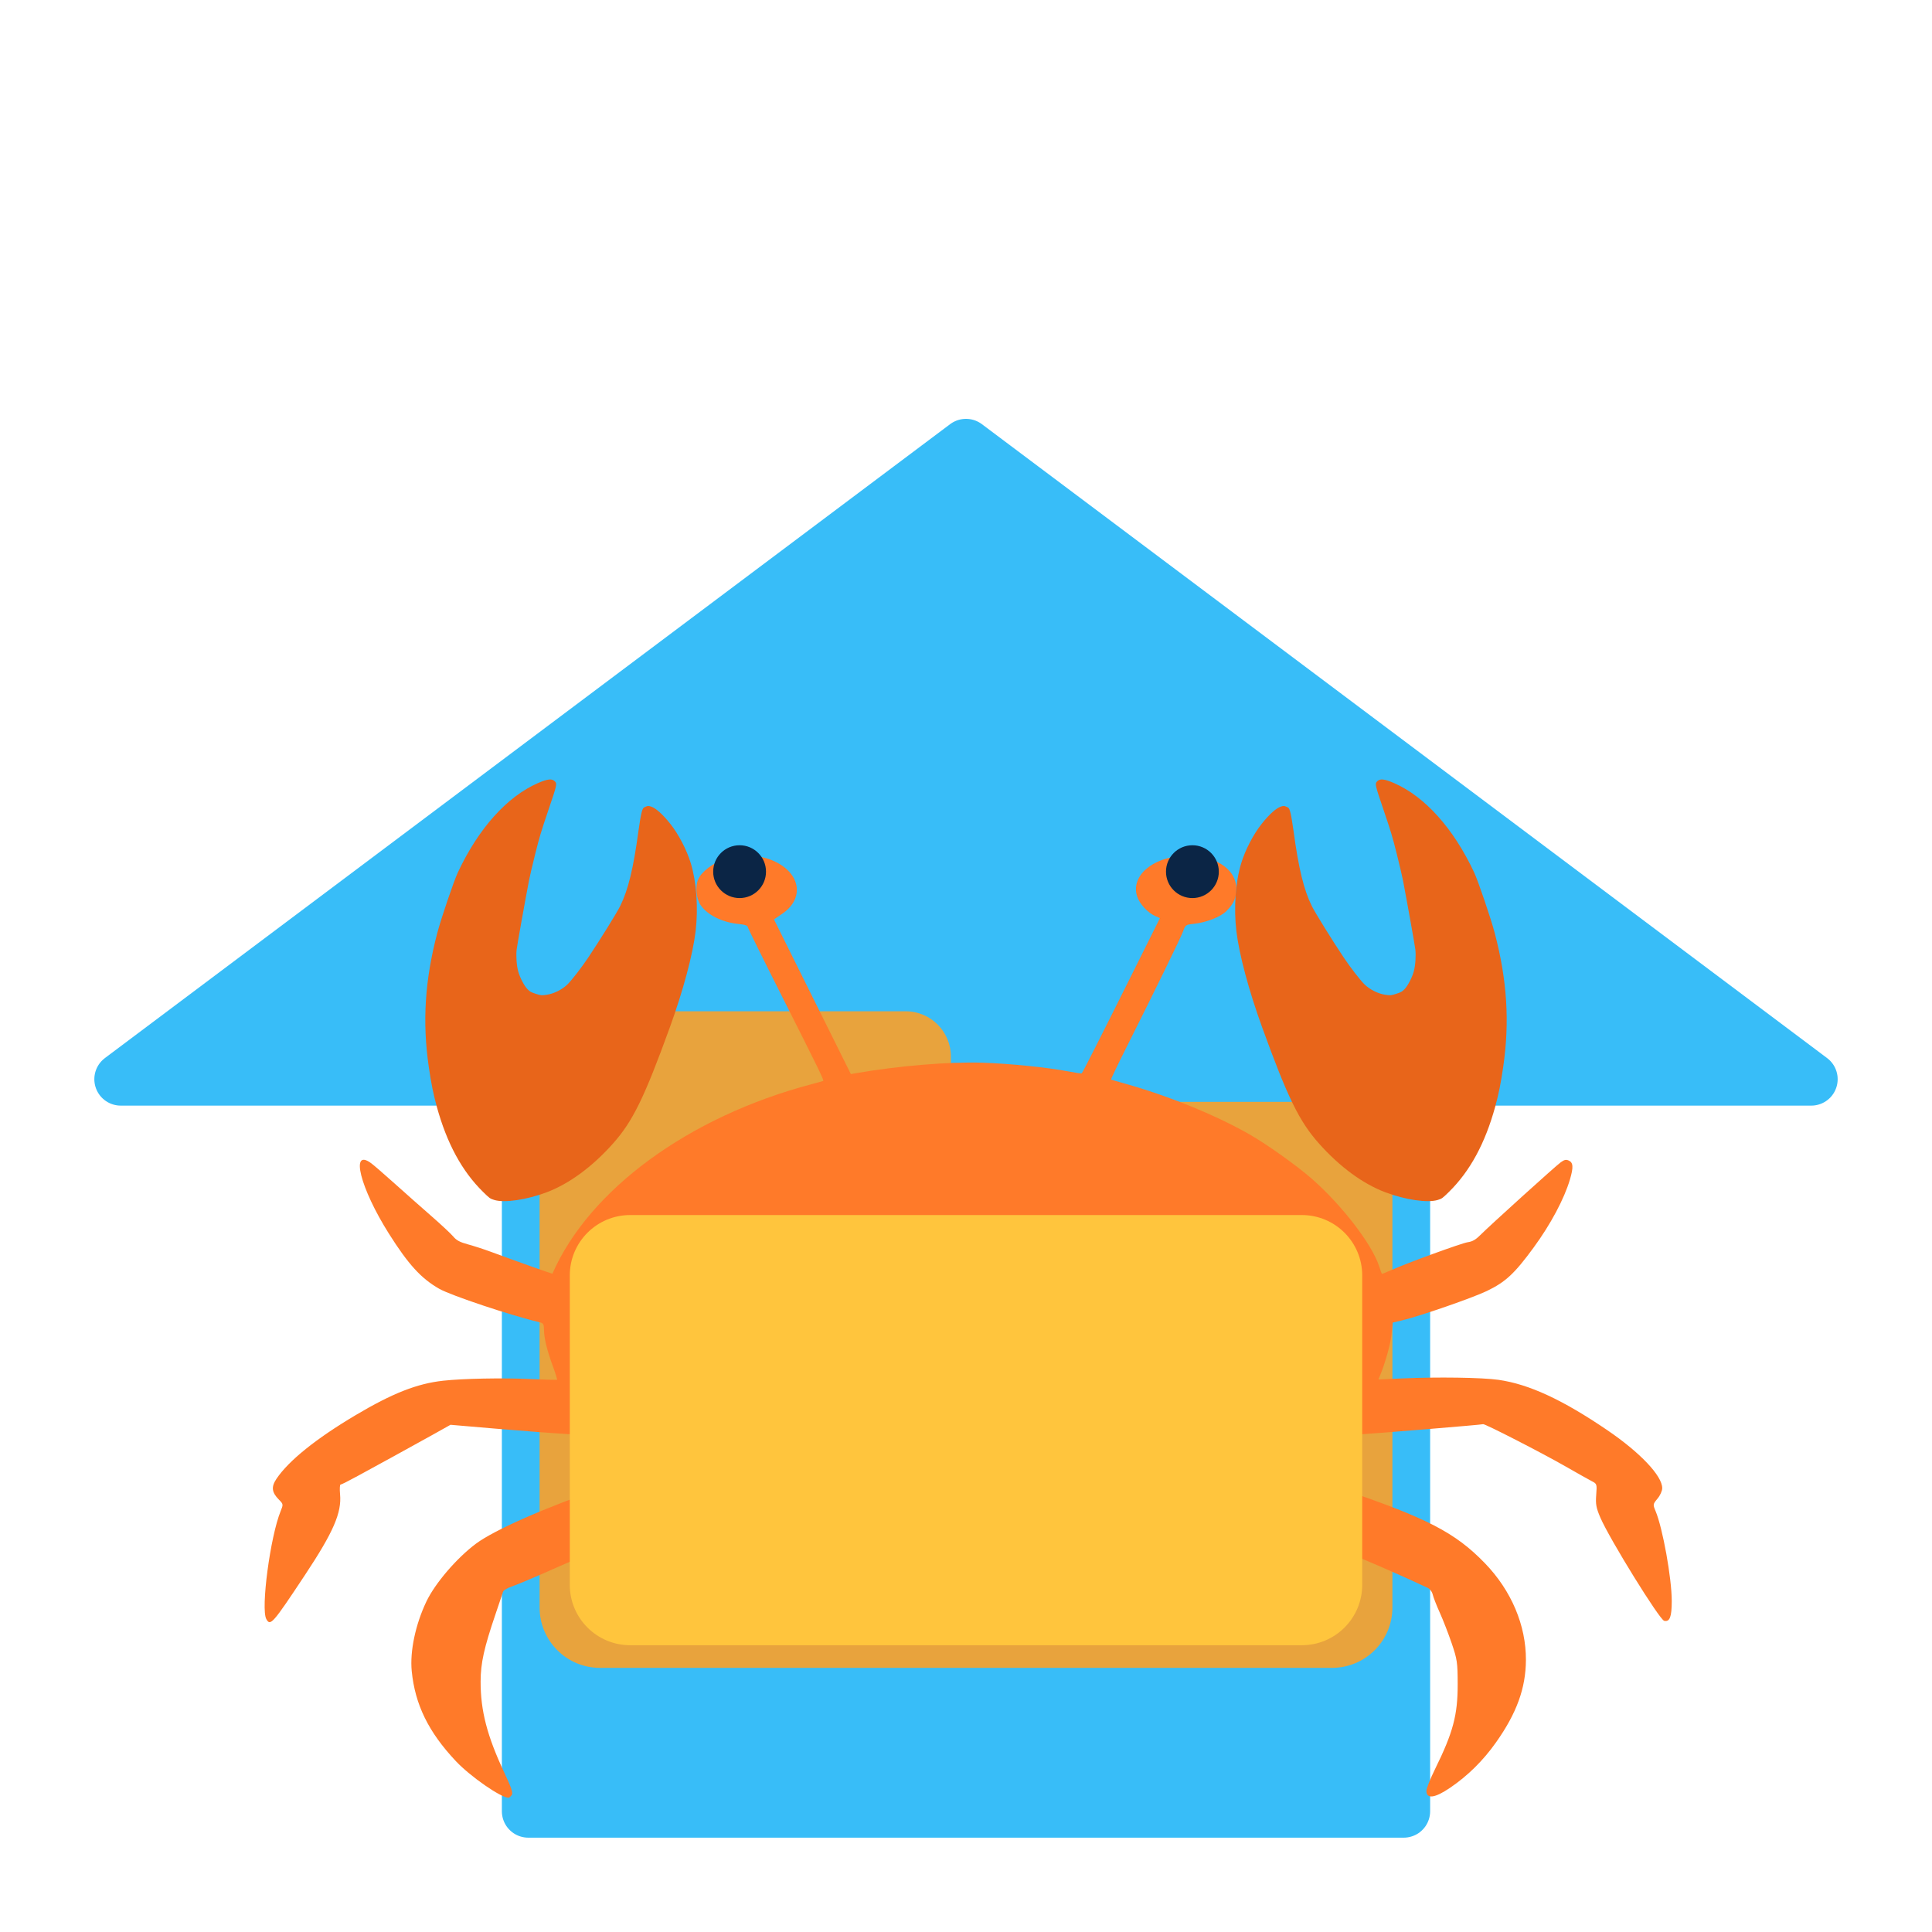
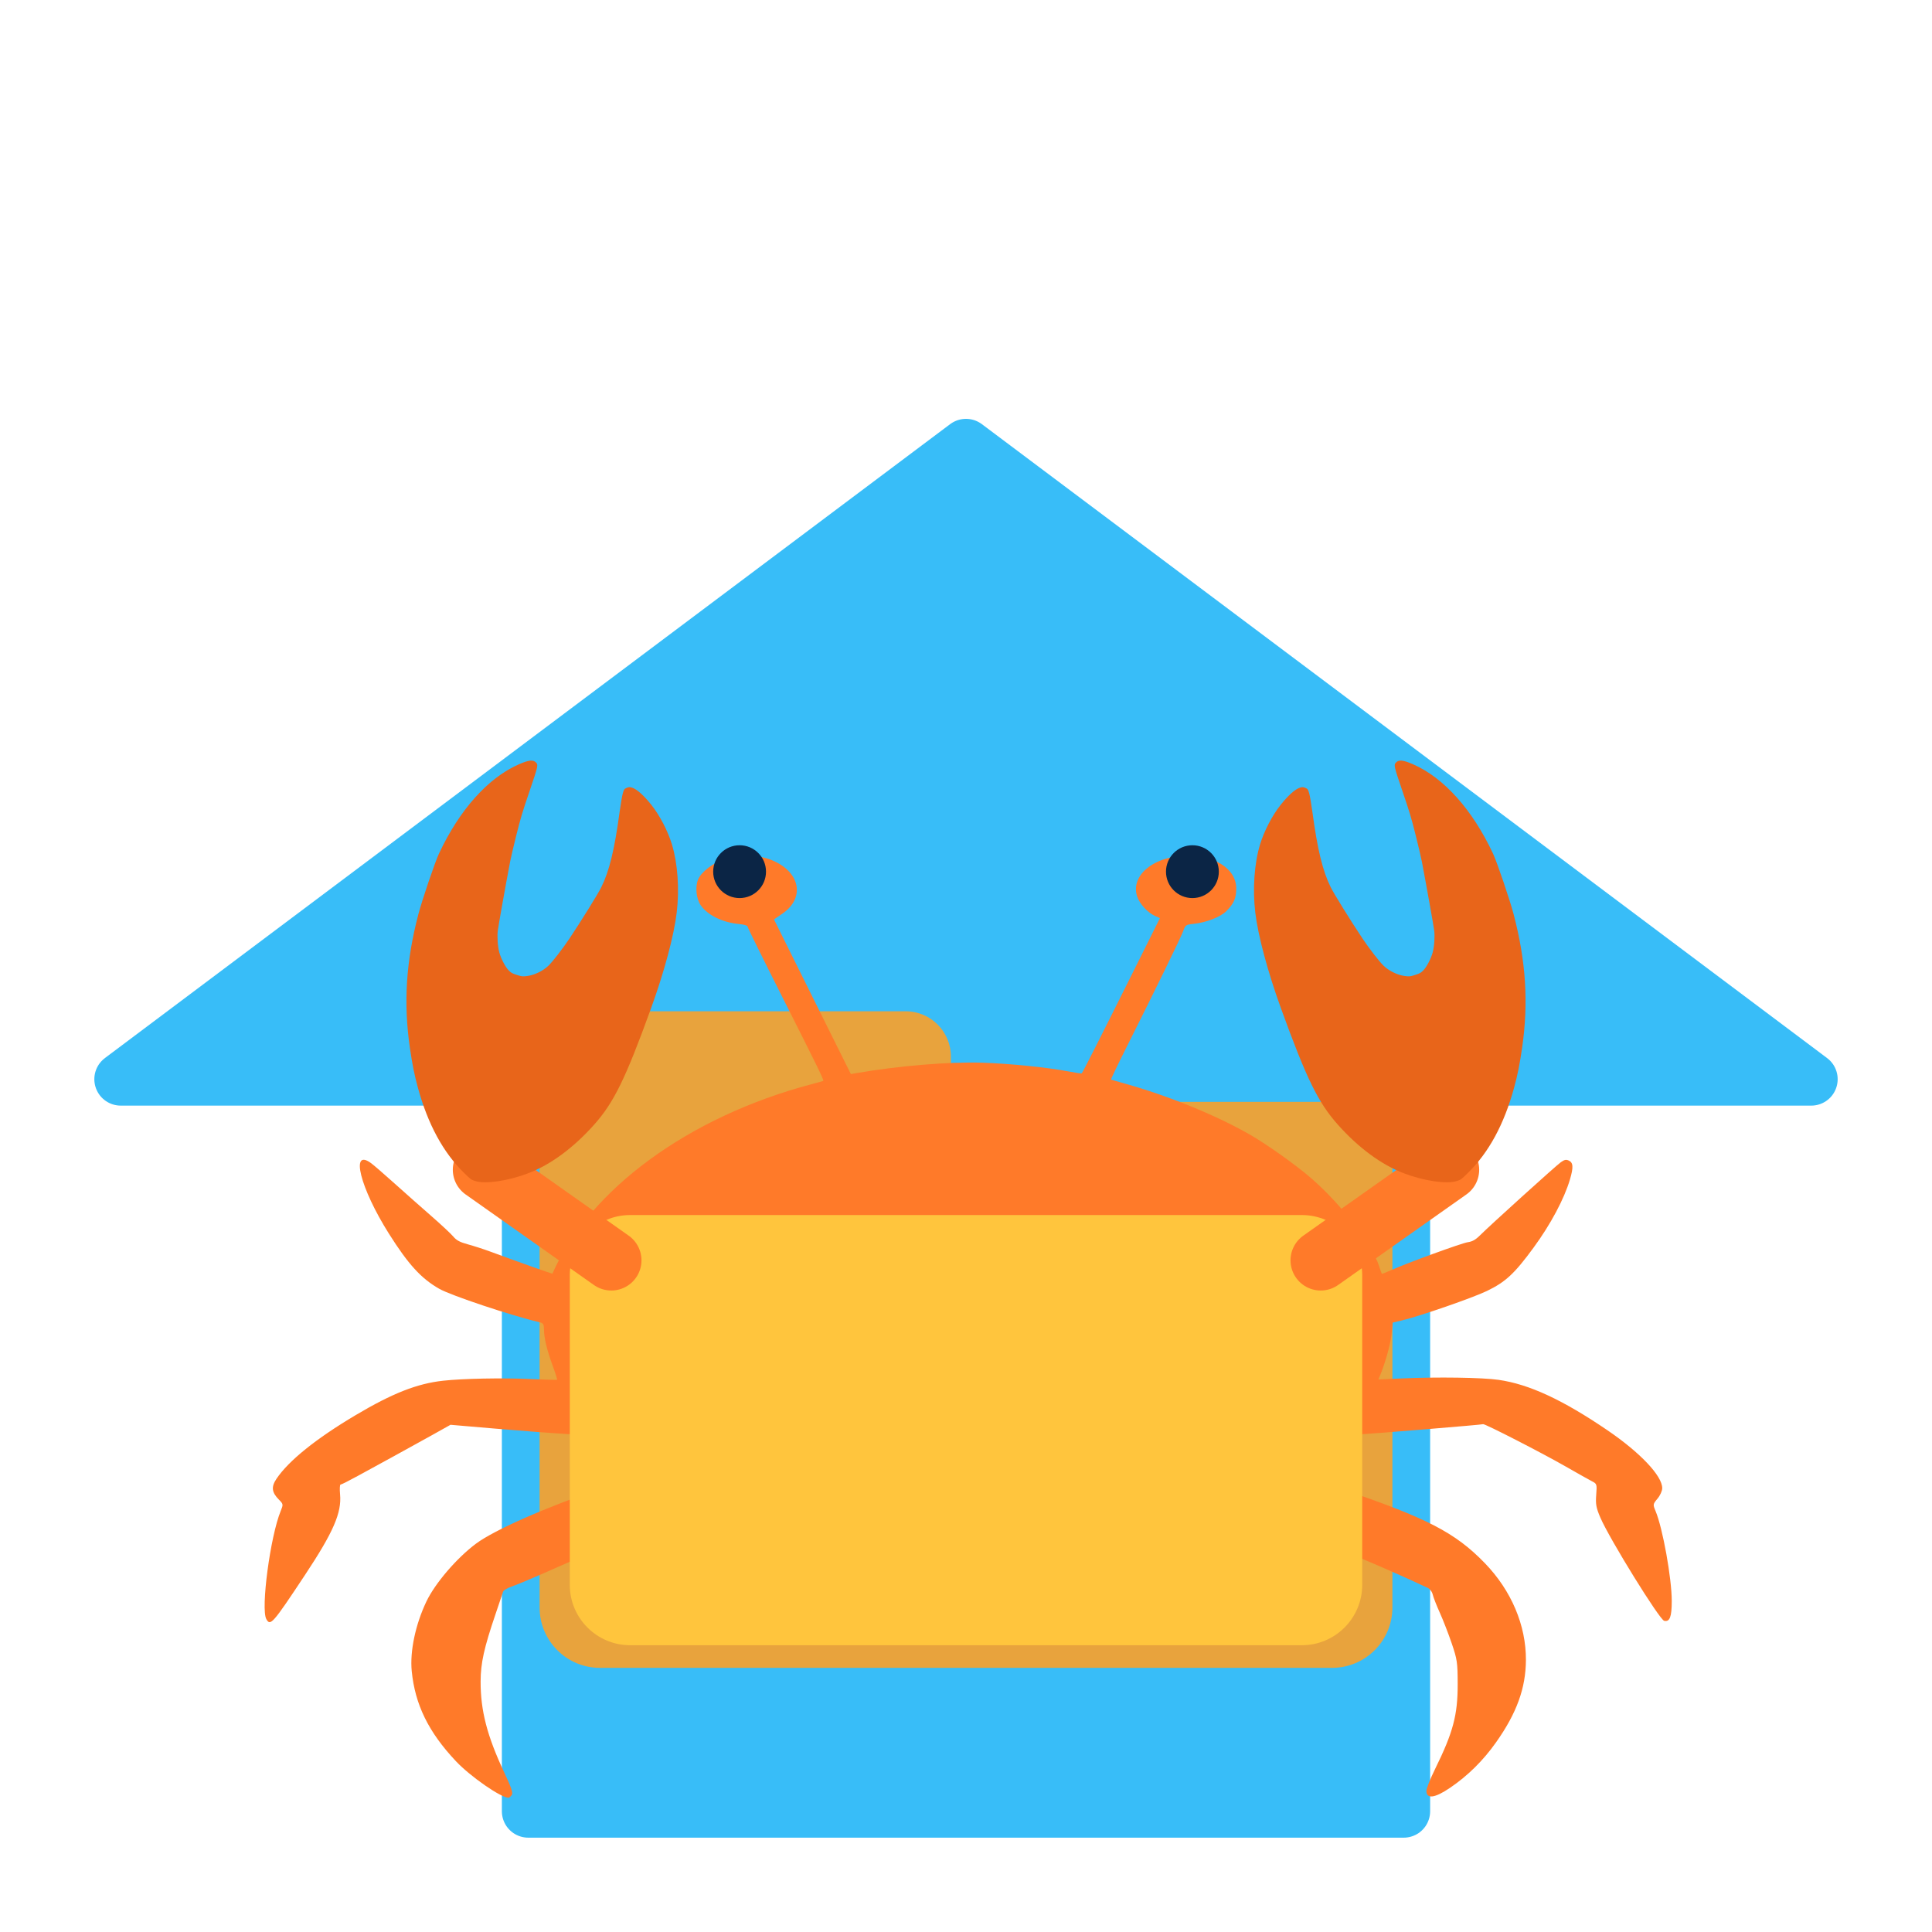
<svg xmlns="http://www.w3.org/2000/svg" viewBox="0 0 512 512" width="512" height="512">
  <path d="M256 118 L480 286 H372 V480 H140 V286 H32 Z" fill="#38BDF8" stroke="#38BDF8" stroke-width="14" stroke-linejoin="round" />
  <rect x="160" y="268" width="92" height="32" rx="12" fill="#E8A33D" />
  <rect x="143" y="292" width="226" height="150" rx="16" fill="#E8A33D" />
  <g fill="#FF7A29" transform="translate(-2.0,179.9) scale(0.504,0.3444)">
    <path d="M 385.462 138.366 C 379.171 141.295, 372.670 148.536, 371.011 154.462 C 369.417 160.155, 370.091 169.384, 372.461 174.320 C 376.090 181.881, 383.914 187.478, 392.497 188.655 C 395.017 189, 397 189.805, 397 190.484 C 397 191.150, 405.365 215.951, 415.588 245.598 C 434.707 301.039, 437.365 309.029, 436.818 309.430 C 436.643 309.559, 433.800 310.711, 430.500 311.990 C 366.087 336.965, 313.856 392.911, 294.429 457.738 C 294.363 457.959, 275.367 448.061, 261.500 440.580 C 258.200 438.800, 253.025 436.357, 250 435.151 C 245.755 433.460, 243.998 432.083, 242.301 429.120 C 241.091 427.007, 235.910 419.929, 230.788 413.390 C 225.666 406.850, 217.024 395.650, 211.582 388.500 C 206.141 381.350, 200.550 374.262, 199.158 372.750 C 187.944 360.570, 193.332 391.879, 208.494 427 C 218.707 450.657, 225.407 461.394, 234.912 469.332 C 241.183 474.570, 272.891 490.027, 288.250 495.333 C 289.587 495.794, 290.002 497.066, 290.008 500.719 C 290.018 507.229, 291.548 516.507, 294.639 528.802 C 296.064 534.468, 297.065 539.223, 296.865 539.368 C 296.664 539.514, 290.200 539.240, 282.500 538.760 C 267.511 537.825, 247.349 538.411, 236.975 540.081 C 223.284 542.286, 210.353 549.727, 191 566.536 C 170.154 584.642, 155.713 601.648, 149.314 615.626 C 146.491 621.792, 146.838 626.009, 150.628 631.594 C 152.941 635.002, 152.972 635.294, 151.567 640.310 C 146.085 659.878, 141.017 715.653, 144.006 723.516 C 146.141 729.131, 147.301 727.193, 164.362 689.500 C 179.264 656.580, 183.691 641.674, 182.781 627.495 C 182.517 623.373, 182.638 620, 183.050 620 C 183.462 620, 187.584 616.962, 192.210 613.250 C 196.836 609.538, 205.319 602.753, 211.060 598.173 C 216.802 593.593, 225.853 586.280, 231.173 581.921 L 240.846 573.997 264.460 576.953 C 277.448 578.580, 294.618 580.466, 302.614 581.145 L 317.154 582.381 318.971 585.940 C 321.545 590.982, 331.523 604.808, 335.779 609.232 C 337.754 611.284, 339.174 613.113, 338.935 613.297 C 338.696 613.480, 330.721 617.537, 321.214 622.311 C 290.891 637.538, 263.891 654.938, 254.255 665.464 C 244.108 676.547, 232.734 695.965, 228.167 710 C 222.413 727.684, 219.444 748.299, 220.461 763.500 C 222.189 789.296, 229.299 810.516, 243.704 832.870 C 251.337 844.713, 267.380 861, 271.415 861 C 271.698 861, 272.411 860.101, 272.999 859.002 C 273.849 857.413, 273.043 853.808, 269.059 841.390 C 260.102 813.468, 256.639 793.916, 256.682 771.500 C 256.710 757.347, 258.484 745.638, 264.564 719.500 C 266.483 711.250, 268.250 703.585, 268.491 702.466 C 268.750 701.266, 270.793 699.527, 273.476 698.224 C 275.977 697.009, 286.612 690.397, 297.110 683.531 C 307.608 676.665, 321.891 668.157, 328.849 664.625 C 335.807 661.092, 348.047 654.887, 356.049 650.836 L 370.598 643.470 379.549 649.271 C 402.879 664.390, 434.871 677.472, 462.071 683.014 C 485.105 687.709, 520.167 689.441, 541.500 686.939 C 580.997 682.306, 615.172 670.020, 646.363 649.237 C 653.342 644.587, 657.666 642.290, 658.382 642.853 C 659.459 643.700, 664.647 646.473, 690.500 660.017 C 707.751 669.055, 732.751 684.426, 754.613 699.436 C 755.874 700.302, 756.977 702.452, 757.347 704.767 C 757.688 706.902, 759.348 713.115, 761.036 718.574 C 762.723 724.033, 765.524 734.575, 767.259 742 C 770.174 754.474, 770.416 756.868, 770.437 773.500 C 770.468 797.352, 768.037 810.718, 758.530 838.958 C 756.039 846.360, 754 853.871, 754 855.649 C 754 862.151, 758.426 861.308, 766.492 853.268 C 775.798 843.991, 783.798 832.427, 790.542 818.500 C 801.458 795.959, 806.241 776.706, 806.317 755 C 806.410 728.313, 798.661 701.559, 784.733 680.478 C 769.184 656.944, 754.138 645.561, 709.250 623.375 C 697.563 617.599, 688 612.695, 688 612.478 C 688 612.261, 691.188 608.128, 695.084 603.292 C 698.980 598.456, 703.811 591.740, 705.820 588.367 L 709.472 582.233 716.986 581.575 C 728.627 580.554, 783.374 573.959, 783.809 573.525 C 784.439 572.894, 814.562 595.480, 827 605.909 C 833.325 611.212, 839.675 616.433, 841.111 617.510 C 843.640 619.407, 843.708 619.736, 843.277 627.984 C 842.904 635.124, 843.260 637.951, 845.480 645.484 C 850.341 661.983, 876.568 724.023, 879.028 724.843 C 881.959 725.820, 883 721.812, 882.999 709.559 C 882.997 692.105, 878.237 653.429, 874.481 640.350 C 873.048 635.358, 873.079 635.066, 875.489 630.850 C 876.900 628.381, 877.981 624.891, 877.988 622.779 C 878.019 613.305, 866.398 595.344, 849.088 578.109 C 825.583 554.707, 807.960 542.774, 791.930 539.407 C 783.308 537.596, 759.702 537.090, 741.116 538.318 L 728.731 539.136 729.406 536.818 C 732.184 527.283, 735.128 512.017, 735.652 504.435 L 736.277 495.371 741.389 493.577 C 750.732 490.298, 778.394 476.259, 785.763 471.057 C 795.625 464.095, 800.293 457.750, 810.375 437.609 C 819.322 419.734, 826.445 400.196, 829.465 385.248 C 831.385 375.748, 831.211 372.147, 828.761 370.613 C 827.367 369.740, 826.546 370.018, 824.628 372.012 C 822.050 374.691, 787.478 420.457, 782.207 428.169 C 779.868 431.590, 778.145 433.016, 775.758 433.504 C 772.540 434.162, 743.599 449.626, 735.130 455.212 C 732.727 456.797, 730.670 457.960, 730.559 457.797 C 730.449 457.634, 729.815 455.050, 729.152 452.056 C 725.377 435.020, 709.458 404.776, 693.593 384.500 C 685.565 374.240, 669.933 357.989, 660.695 350.300 C 642.913 335.500, 618.065 320.704, 595.500 311.478 C 591.650 309.904, 588.351 308.515, 588.168 308.393 C 587.986 308.270, 591.514 297.444, 596.008 284.335 C 611.695 238.581, 624.748 199.461, 626.032 194.352 C 627.281 189.382, 627.467 189.182, 631.413 188.571 C 638.285 187.508, 645.704 183.296, 648.845 178.675 C 652.770 172.901, 654 168.759, 654 161.318 C 654 145.776, 642.098 135.080, 626.078 136.227 C 609.695 137.399, 598.429 151.934, 601.896 167.426 C 603.194 173.224, 607.404 179.908, 611.414 182.536 L 613.868 184.143 600.526 223.322 C 582.638 275.850, 573.194 303.140, 572.748 303.585 C 572.546 303.788, 569.257 303.076, 565.440 302.003 C 554.660 298.974, 534.798 296.042, 520.500 295.369 C 502.881 294.539, 476.355 297.768, 453.932 303.472 L 451.364 304.126 431.150 244.621 L 410.936 185.116 415.312 180.741 C 428.384 167.669, 424.127 145.822, 407 138.079 C 400.668 135.216, 391.978 135.331, 385.462 138.366" />
  </g>
  <rect x="151" y="322" width="210" height="114" rx="16" fill="#FFC53D" />
-   <g fill="#E8651A" transform="translate(28,-26) rotate(-72 100 322) translate(48.0,242.4) scale(0.1688)">
+   <g stroke="#FF7A29" stroke-width="16" stroke-linecap="round">
+     <line x1="162" y1="334" x2="128" y2="310" />
+     <line x1="350" y1="334" x2="384" y2="310" />
+   </g>
+   <g fill="#E8651A" transform="translate(23,-31) rotate(-72 100 322) translate(48.0,242.4) scale(0.1688)">
    <path d="M 560 314.076 C 483.768 318.510, 420.715 334.684, 356.694 366.225 C 333.385 377.708, 318.172 386.270, 301 397.568 C 251.168 430.355, 216.846 466.498, 196.195 507.934 C 189.792 520.783, 189.502 521.676, 189.552 528.434 C 189.676 545.154, 205.550 577.232, 226.700 603.500 C 250.292 632.801, 286.518 658.814, 331 678.393 C 373.978 697.310, 414.908 703.127, 533 707.103 C 593.897 709.153, 652.607 706.060, 688.500 698.910 C 724.745 691.690, 761.992 676.622, 787.500 658.859 C 805.650 646.221, 825.001 626.545, 836.697 608.837 C 847.111 593.069, 853 579.766, 853 572.009 C 853 567.919, 852.479 566.449, 850.077 563.766 C 847.288 560.649, 846.843 560.506, 840.327 560.629 C 836.572 560.700, 823.375 562.600, 811 564.851 C 751.886 575.603, 717.535 578.203, 689.358 574.057 C 677.568 572.323, 629.875 560.604, 597.352 551.451 C 579.354 546.386, 555.134 537.705, 546.841 533.347 C 536.604 527.968, 526.364 517.539, 521.342 507.378 C 517.738 500.085, 517.501 499.044, 517.509 490.552 C 517.517 482.525, 517.845 480.878, 520.400 476.006 C 523.819 469.485, 534.127 458.985, 542.500 453.493 C 550.506 448.242, 564.664 442.519, 574.500 440.559 C 581.318 439.200, 648.028 429.995, 683.500 425.519 C 689.550 424.755, 708.675 423.150, 726 421.951 C 753.305 420.062, 762.816 419.845, 797.420 420.324 C 840.024 420.913, 841.440 420.783, 843.970 416.055 C 847.006 410.383, 844.180 404.018, 833.067 391.500 C 798.020 352.020, 736.577 324.849, 661 315.409 C 645.952 313.529, 583.554 312.706, 560 314.076" />
  </g>
-   <g fill="#E8651A" transform="translate(512,0) scale(-1,1) translate(28,-26) rotate(-72 100 322) translate(48.0,242.4) scale(0.1688)">
+   <g fill="#E8651A" transform="translate(512,0) scale(-1,1) translate(23,-31) rotate(-72 100 322) translate(48.0,242.4) scale(0.1688)">
    <path d="M 560 314.076 C 483.768 318.510, 420.715 334.684, 356.694 366.225 C 333.385 377.708, 318.172 386.270, 301 397.568 C 251.168 430.355, 216.846 466.498, 196.195 507.934 C 189.792 520.783, 189.502 521.676, 189.552 528.434 C 189.676 545.154, 205.550 577.232, 226.700 603.500 C 250.292 632.801, 286.518 658.814, 331 678.393 C 373.978 697.310, 414.908 703.127, 533 707.103 C 593.897 709.153, 652.607 706.060, 688.500 698.910 C 724.745 691.690, 761.992 676.622, 787.500 658.859 C 805.650 646.221, 825.001 626.545, 836.697 608.837 C 847.111 593.069, 853 579.766, 853 572.009 C 853 567.919, 852.479 566.449, 850.077 563.766 C 847.288 560.649, 846.843 560.506, 840.327 560.629 C 836.572 560.700, 823.375 562.600, 811 564.851 C 751.886 575.603, 717.535 578.203, 689.358 574.057 C 677.568 572.323, 629.875 560.604, 597.352 551.451 C 579.354 546.386, 555.134 537.705, 546.841 533.347 C 536.604 527.968, 526.364 517.539, 521.342 507.378 C 517.738 500.085, 517.501 499.044, 517.509 490.552 C 517.517 482.525, 517.845 480.878, 520.400 476.006 C 523.819 469.485, 534.127 458.985, 542.500 453.493 C 550.506 448.242, 564.664 442.519, 574.500 440.559 C 581.318 439.200, 648.028 429.995, 683.500 425.519 C 689.550 424.755, 708.675 423.150, 726 421.951 C 753.305 420.062, 762.816 419.845, 797.420 420.324 C 840.024 420.913, 841.440 420.783, 843.970 416.055 C 847.006 410.383, 844.180 404.018, 833.067 391.500 C 798.020 352.020, 736.577 324.849, 661 315.409 C 645.952 313.529, 583.554 312.706, 560 314.076" />
  </g>
  <circle cx="196" cy="231" r="7" fill="#0B2545" />
  <circle cx="316" cy="231" r="7" fill="#0B2545" />
</svg>
